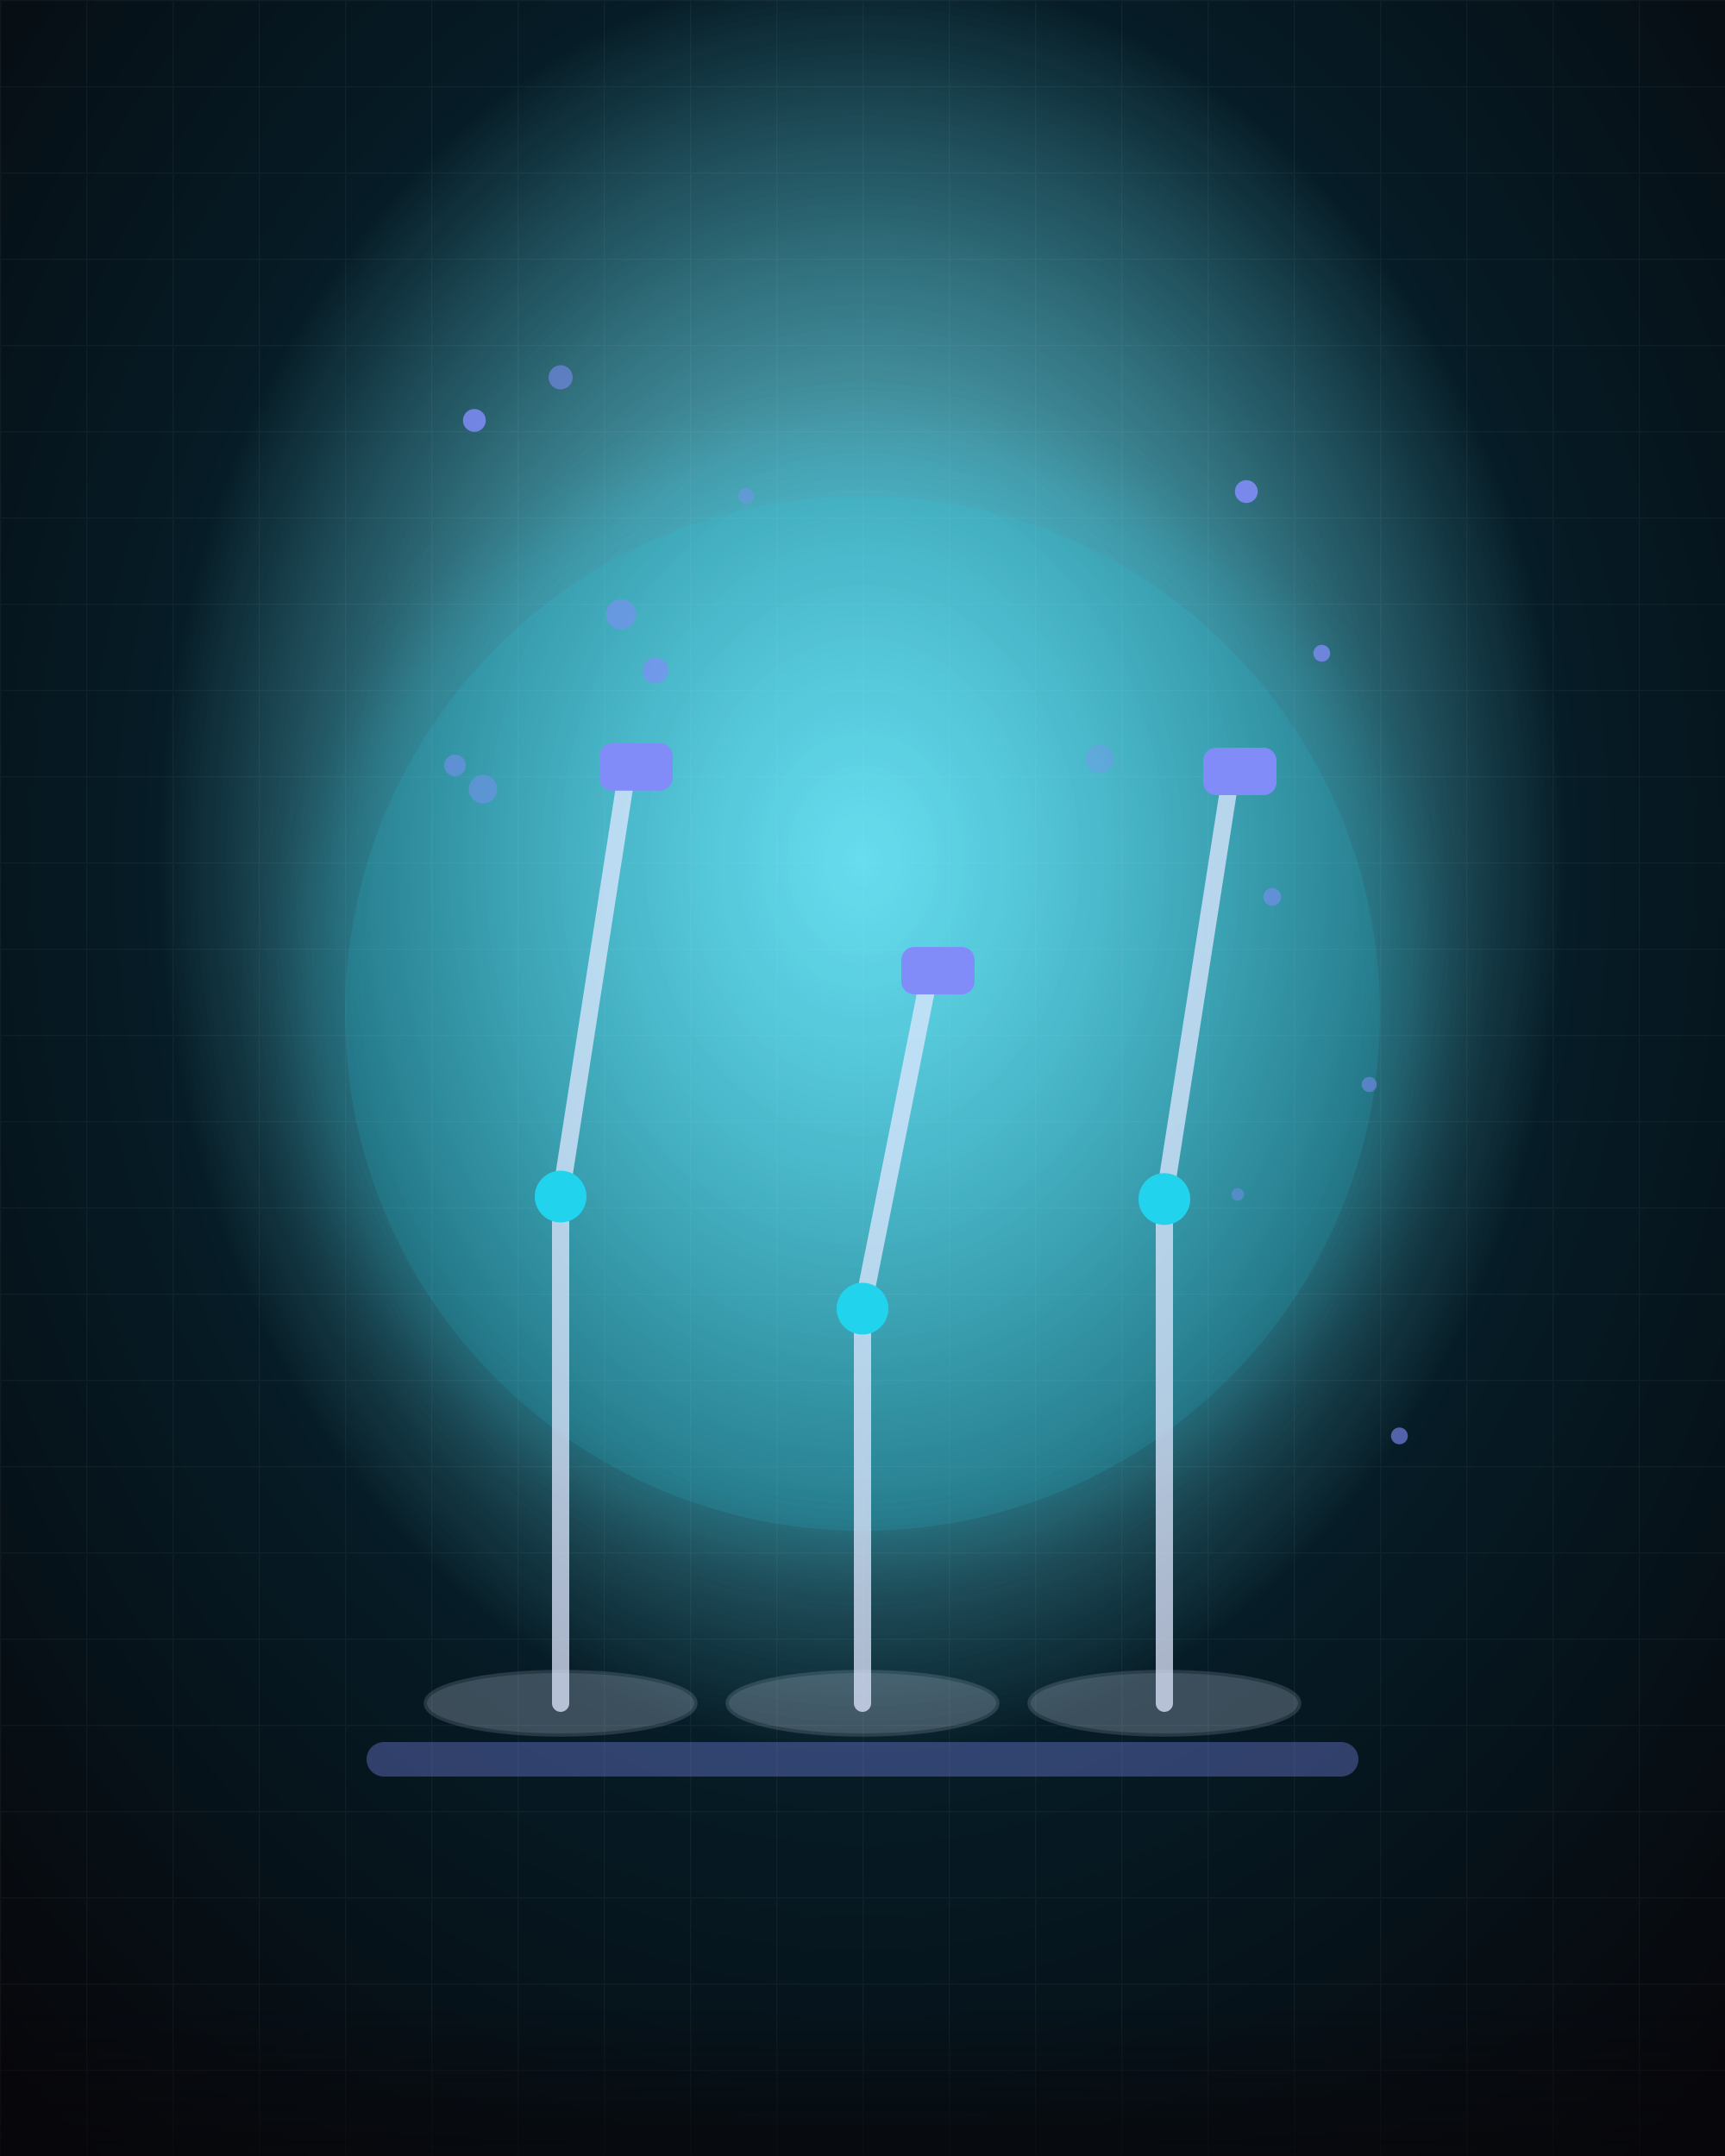
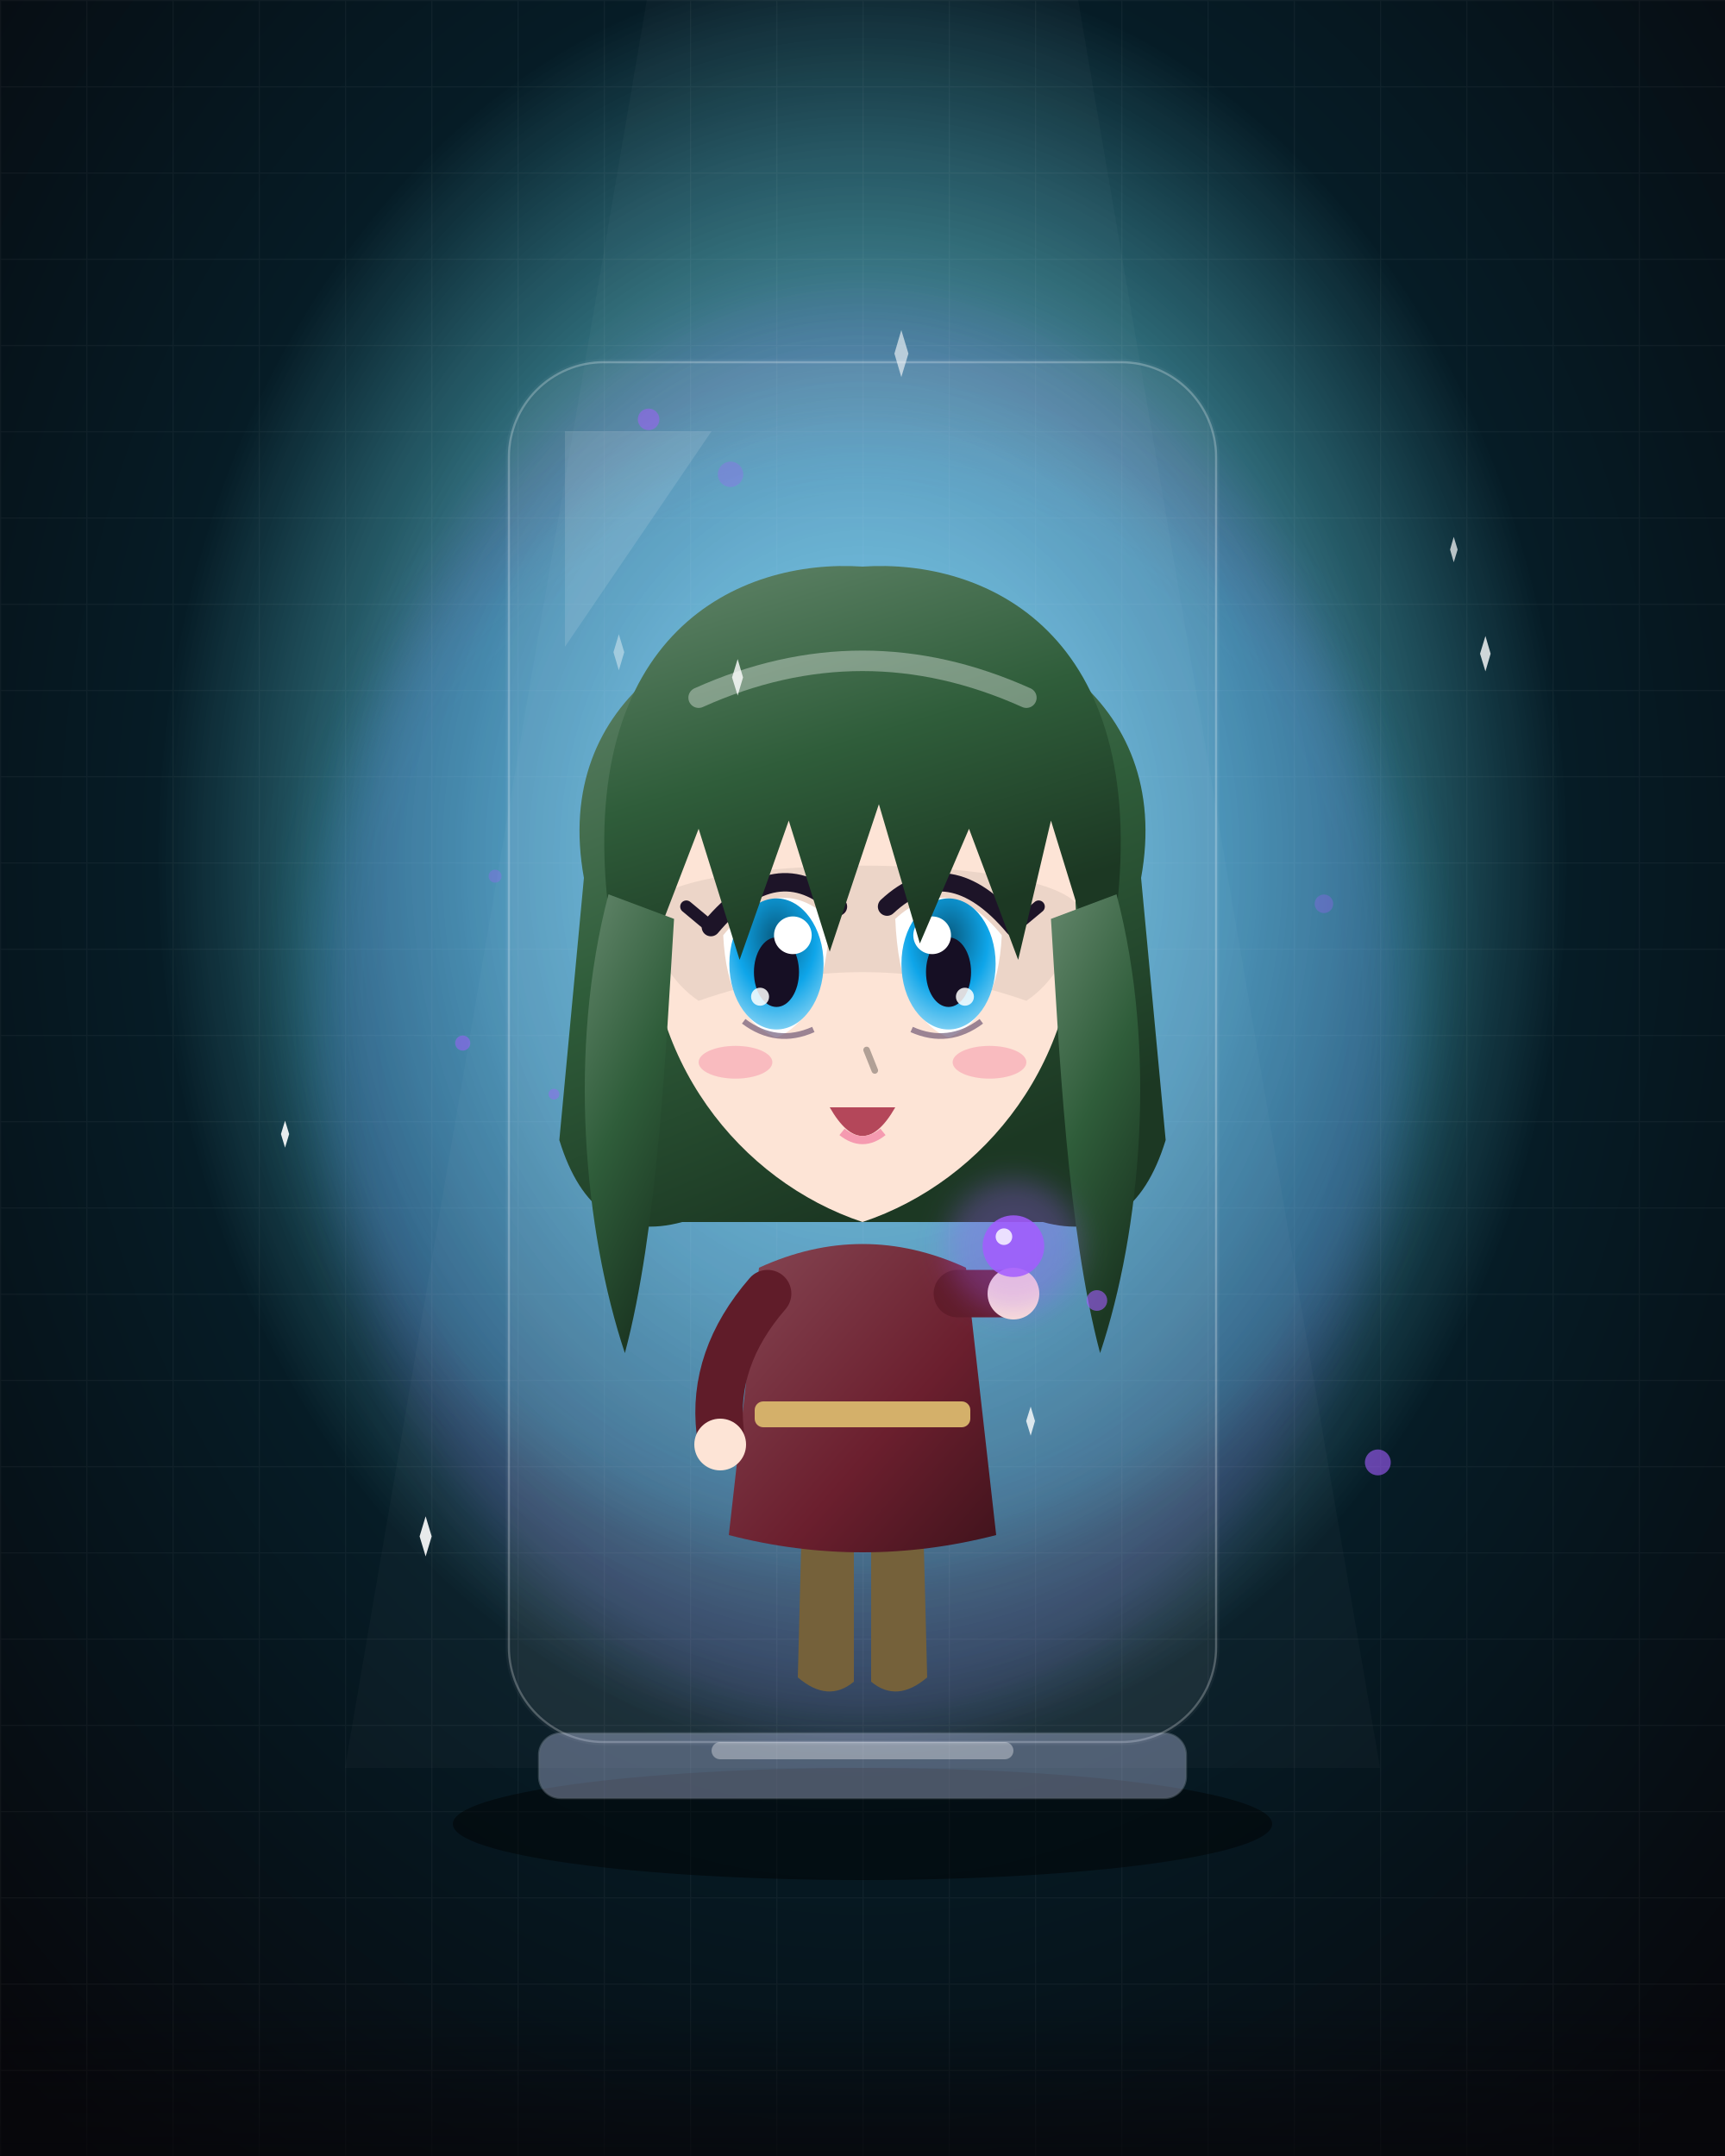
<svg xmlns="http://www.w3.org/2000/svg" viewBox="0 0 800 1000" role="img" aria-label="Jujutsu Kaisen Acrylic Display Stand — original artwork">
  <defs>
    <radialGradient id="p70ixbp-bg" cx="50%" cy="40%" r="75%">
      <stop offset="0" stop-color="#22d3ee" stop-opacity=".55" />
      <stop offset=".55" stop-color="#061c26" />
      <stop offset="1" stop-color="#07070b" />
    </radialGradient>
    <linearGradient id="p70ixbp-body" x1="0" y1="0" x2="1" y2="1">
      <stop offset="0" stop-color="#22d3ee" />
      <stop offset="1" stop-color="#818cf8" />
    </linearGradient>
    <linearGradient id="p70ixbp-base" x1="0" y1="0" x2="0" y2="1">
      <stop offset="0" stop-color="#2e2945" />
      <stop offset="1" stop-color="#110f1a" />
    </linearGradient>
    <filter id="p70ixbp-glow" x="-50%" y="-50%" width="200%" height="200%">
      <feGaussianBlur stdDeviation="14" />
    </filter>
    <linearGradient id="p70ixbp-floor" x1="0" y1="0" x2="0" y2="1">
      <stop offset="0" stop-color="#07070b" stop-opacity="0" />
      <stop offset="1" stop-color="#07070b" stop-opacity=".7" />
    </linearGradient>
    <pattern id="p70ixbp-grid" width="40" height="40" patternUnits="userSpaceOnUse">
      <path d="M40 0H0V40" fill="none" stroke="#fff" stroke-opacity=".04" />
    </pattern>
  </defs>
  <rect width="800" height="1000" fill="url(#p70ixbp-bg)" />
  <rect width="800" height="1000" fill="url(#p70ixbp-grid)" />
  <circle cx="400" cy="460" r="260" fill="#22d3ee" opacity=".16" filter="url(#p70ixbp-glow)" />
+   <defs>
+     <linearGradient id="p70ixbp-hair" x1="0" y1="0" x2="0.4" y2="1">
+       <stop offset="0" stop-color="#63866b" />
+       <stop offset=".55" stop-color="#2f5d3a" />
+       <stop offset="1" stop-color="#1c3823" />
+     </linearGradient>
+     <radialGradient id="p70ixbp-iris" cx="50%" cy="30%" r="70%">
+       <stop offset="0" stop-color="#085b80" />
+       <stop offset=".6" stop-color="#0ea5e9" />
+       <stop offset="1" stop-color="#7acef3" />
+     </radialGradient>
+     <linearGradient id="p70ixbp-cloth" x1="0" y1="0" x2="1" y2="1">
+       <stop offset="0" stop-color="#864754" />
+       <stop offset=".6" stop-color="#6b1f2e" />
+       <stop offset="1" stop-color="#40131c" />
+     </linearGradient>
+     <linearGradient id="p70ixbp-blade" x1="0" y1="0" x2="1" y2="0">
+       <stop offset="0" stop-color="#ffffff" />
+       <stop offset="1" stop-color="#a35cff" />
+     </linearGradient>
+     <filter id="p70ixbp-soft" x="-80%" y="-80%" width="260%" height="260%">
+       <feGaussianBlur stdDeviation="12" />
+     </filter>
+   </defs>
+   <ellipse cx="400" cy="470" rx="250" ry="330" fill="#a35cff" opacity=".14" filter="url(#p70ixbp-soft)" />
+   <path d="M300 0 L500 0 L640 820 L160 820Z" fill="#fff" opacity=".025" />
  <g>
-     <circle cx="400" cy="470" r="240" fill="#22d3ee" opacity=".12" />
-     <ellipse cx="260" cy="790" rx="62" ry="14" fill="#e0e7ff" opacity=".25" stroke="#e0e7ff" stroke-opacity=".6" stroke-width="3" />
-     <path d="M260 790 L260 554.994 L290 362.716" stroke="#e0e7ff" stroke-opacity=".75" stroke-width="8" fill="none" stroke-linecap="round" stroke-linejoin="round" />
-     <circle cx="260" cy="554.994" r="12" fill="#22d3ee" />
-     <rect x="278" y="344.716" width="34" height="22" rx="6" fill="#818cf8" />
-     <ellipse cx="400" cy="790" rx="62" ry="14" fill="#e0e7ff" opacity=".25" stroke="#e0e7ff" stroke-opacity=".6" stroke-width="3" />
-     <path d="M400 790 L400 606.975 L430 457.228" stroke="#e0e7ff" stroke-opacity=".75" stroke-width="8" fill="none" stroke-linecap="round" stroke-linejoin="round" />
-     <circle cx="400" cy="606.975" r="12" fill="#22d3ee" />
-     <rect x="418" y="439.228" width="34" height="22" rx="6" fill="#818cf8" />
-     <ellipse cx="540" cy="790" rx="62" ry="14" fill="#e0e7ff" opacity=".25" stroke="#e0e7ff" stroke-opacity=".6" stroke-width="3" />
-     <path d="M540 790 L540 556.143 L570 364.806" stroke="#e0e7ff" stroke-opacity=".75" stroke-width="8" fill="none" stroke-linecap="round" stroke-linejoin="round" />
-     <circle cx="540" cy="556.143" r="12" fill="#22d3ee" />
-     <rect x="558" y="346.806" width="34" height="22" rx="6" fill="#818cf8" />
-     <rect x="170" y="808" width="460" height="16" rx="8" fill="#818cf8" opacity=".35" />
-     <circle cx="590" cy="416" r="4.1" fill="#818cf8" opacity="0.58" />
-     <circle cx="224" cy="366" r="6.6" fill="#818cf8" opacity="0.49" />
-     <circle cx="649" cy="666" r="3.9" fill="#818cf8" opacity="0.62" />
-     <circle cx="288" cy="285" r="7.0" fill="#818cf8" opacity="0.58" />
-     <circle cx="578" cy="228" r="5.3" fill="#818cf8" opacity="0.89" />
-     <circle cx="574" cy="554" r="2.9" fill="#818cf8" opacity="0.45" />
-     <circle cx="260" cy="175" r="5.6" fill="#818cf8" opacity="0.57" />
-     <circle cx="304" cy="311" r="6.0" fill="#818cf8" opacity="0.69" />
-     <circle cx="635" cy="503" r="3.5" fill="#818cf8" opacity="0.54" />
-     <circle cx="613" cy="303" r="3.9" fill="#818cf8" opacity="0.76" />
-     <circle cx="211" cy="355" r="5.0" fill="#818cf8" opacity="0.54" />
-     <circle cx="220" cy="195" r="5.3" fill="#818cf8" opacity="0.84" />
-     <circle cx="510" cy="352" r="6.6" fill="#818cf8" opacity="0.37" />
-     <circle cx="346" cy="230" r="3.7" fill="#818cf8" opacity="0.44" />
+     <ellipse cx="400" cy="846" rx="190" ry="26" fill="#000" opacity=".45" />
+     <rect x="236" y="168" width="328" height="640" rx="44" fill="#ffffff" opacity=".07" stroke="#e0e7ff" stroke-opacity=".6" stroke-width="3" />
+     <g>
+       <g transform="translate(400 430) scale(1.9)">
+         <path d="M-68 -12 C-84 -100 84 -100 68 -12 L74 52 Q66 78 44 72 L-44 72 Q-66 78 -74 52Z" fill="url(#p70ixbp-hair)" />
+       </g>
+       <path d="M372 700 L370 778 Q384 790 396 780 L396 700Z M404 700 L404 780 Q416 790 430 778 L428 700Z" fill="#75613a" />
+       <path d="M352 588 Q400 566 448 588 L462 712 Q400 728 338 712Z" fill="url(#p70ixbp-cloth)" />
+       <rect x="350" y="650" width="100" height="12" rx="4" fill="#d4b06a" />
+       <path d="M356 600 Q330 630 334 664" stroke="#601c29" stroke-width="22" fill="none" stroke-linecap="round" />
+       <circle cx="334" cy="670" r="12" fill="#fde4d6" />
+       <path d="M444 600 Q462 600 470 600" stroke="#601c29" stroke-width="22" fill="none" stroke-linecap="round" />
+       <circle cx="470" cy="600" r="12" fill="#fde4d6" />
+       <g transform="translate(400 430) scale(1.9)">
+         <g>
+           <path d="M-52 -6 C-54 32 -30 62 0 72 C30 62 54 32 52 -6 C52 -60 -52 -60 -52 -6Z" fill="#fde4d6" />
+           <path d="M-52 -6 C-52 6 -46 14 -40 18 Q0 4 40 18 C46 14 52 6 52 -6 C40 -18 -40 -18 -52 -6Z" fill="#dfc9bc" opacity=".55" />
+           <path d="M-34 -24 Q-22 -31 -10 -26" stroke="#1f3c26" stroke-width="2.6" fill="none" stroke-linecap="round" />
+           <path d="M34 -24 Q22 -31 10 -26" stroke="#1f3c26" stroke-width="2.6" fill="none" stroke-linecap="round" />
+           <g>
+             <path d="M-34 2 Q-21 -14 -8 -2 Q-9 22 -21 27 Q-33 22 -34 2Z" fill="#fff" />
+             <ellipse cx="-21" cy="9" rx="11.5" ry="16" fill="url(#p70ixbp-iris)" />
+             <ellipse cx="-21" cy="11" rx="5.5" ry="8.5" fill="#160f24" />
+             <circle cx="-17" cy="2" r="4.6" fill="#fff" />
+             <circle cx="-25" cy="17" r="2.2" fill="#fff" opacity=".85" />
+             <path d="M-37 0 Q-21 -19 -6 -5" stroke="#1d1428" stroke-width="4.5" fill="none" stroke-linecap="round" />
+             <path d="M-37 0 l-6 -5" stroke="#1d1428" stroke-width="3" stroke-linecap="round" />
+             <path d="M-12 25 Q-21 29 -29 23" stroke="#5a4366" stroke-width="1.4" fill="none" opacity=".6" />
+           </g>
+           <g>
+             <path d="M34 2 Q21 -14 8 -2 Q9 22 21 27 Q33 22 34 2Z" fill="#fff" />
+             <ellipse cx="21" cy="9" rx="11.5" ry="16" fill="url(#p70ixbp-iris)" />
+             <ellipse cx="21" cy="11" rx="5.5" ry="8.5" fill="#160f24" />
+             <circle cx="17" cy="2" r="4.6" fill="#fff" />
+             <circle cx="25" cy="17" r="2.2" fill="#fff" opacity=".85" />
+             <path d="M37 0 Q21 -19 6 -5" stroke="#1d1428" stroke-width="4.5" fill="none" stroke-linecap="round" />
+             <path d="M37 0 l6 -5" stroke="#1d1428" stroke-width="3" stroke-linecap="round" />
+             <path d="M12 25 Q21 29 29 23" stroke="#5a4366" stroke-width="1.4" fill="none" opacity=".6" />
+           </g>
+           <path d="M1 30 l2 5" stroke="#b1a096" stroke-width="1.6" stroke-linecap="round" />
+           <ellipse cx="-31" cy="33" rx="9" ry="4" fill="#f58aa4" opacity=".45" />
+           <ellipse cx="31" cy="33" rx="9" ry="4" fill="#f58aa4" opacity=".45" />
+           <path d="M-8 44 Q0 58 8 44Z" fill="#b4475a" />
+           <path d="M-5 50 Q0 54 5 50" stroke="#f59ab0" stroke-width="2" fill="none" />
+           <path d="M-62 -4 C-70 -72 -30 -90 0 -88 C30 -90 70 -72 62 -4 L54 0 L46 -26 L38 8 L26 -24 L14 4 L4 -30 L-8 6 L-18 -26 L-30 8 L-40 -24 L-50 2Z" fill="url(#p70ixbp-hair)" />
+           <path d="M-62 -8 C-72 30 -68 74 -58 104 C-50 74 -48 30 -46 -2Z" fill="url(#p70ixbp-hair)" />
+           <path d="M62 -8 C72 30 68 74 58 104 C50 74 48 30 46 -2Z" fill="url(#p70ixbp-hair)" />
+           <path d="M-40 -56 Q0 -74 40 -56" stroke="#fff" stroke-opacity=".35" stroke-width="5" fill="none" stroke-linecap="round" />
+         </g>
+       </g>
+       <g transform="translate(470 600) scale(.55) translate(-470 -600)">
+         <circle cx="470.0" cy="560.0" r="26" fill="#a35cff" opacity=".85" />
+         <circle cx="470.0" cy="560.0" r="56" fill="#a35cff" opacity=".3" filter="url(#p70ixbp-soft)" />
+         <circle cx="462.0" cy="552.0" r="7" fill="#fff" opacity=".8" />
+       </g>
+     </g>
+     <path d="M262 200 L330 200 L262 300Z" fill="#fff" opacity=".12" />
+     <rect x="236" y="168" width="328" height="640" rx="44" fill="none" stroke="#fff" stroke-opacity=".25" stroke-width="1" />
+     <rect x="250" y="804" width="300" height="30" rx="10" fill="#cfd8ff" opacity=".35" stroke="#e0e7ff" stroke-opacity=".6" />
+     <rect x="330" y="808" width="140" height="8" rx="4" fill="#fff" opacity=".35" />
  </g>
+   <circle cx="214.6" cy="483.8" r="3.5" fill="#a35cff" opacity="0.5" />
+   <path d="M418.0 153.1 L421.3 164.0 L418.0 174.9 L414.8 164.0Z" fill="#fff" opacity="0.6" />
+   <circle cx="338.8" cy="220.0" r="5.9" fill="#a35cff" opacity="0.3" />
+   <path d="M197.4 703.3 L200.2 712.6 L197.4 721.9 L194.6 712.6Z" fill="#fff" opacity="0.9" />
+   <circle cx="614.0" cy="419.2" r="4.3" fill="#a35cff" opacity="0.3" />
+   <circle cx="256.9" cy="507.5" r="2.5" fill="#a35cff" opacity="0.4" />
+   <path d="M132.2 519.8 L134.1 526.0 L132.2 532.3 L130.3 526.0Z" fill="#fff" opacity="0.9" />
+   <circle cx="639.0" cy="678.3" r="6.0" fill="#a35cff" opacity="0.6" />
+   <path d="M674.2 249.0 L676.0 254.9 L674.2 260.8 L672.5 254.9Z" fill="#fff" opacity="0.7" />
+   <path d="M342.1 305.7 L344.6 314.2 L342.1 322.6 L339.5 314.2Z" fill="#fff" opacity="0.8" />
+   <path d="M287.0 294.2 L289.5 302.5 L287.0 310.9 L284.5 302.5Z" fill="#fff" opacity="0.4" />
+   <path d="M478.0 652.4 L480.0 659.1 L478.0 665.9 L475.9 659.1Z" fill="#fff" opacity="0.8" />
+   <circle cx="300.8" cy="194.5" r="5.0" fill="#a35cff" opacity="0.5" />
+   <circle cx="229.6" cy="406.4" r="3.0" fill="#a35cff" opacity="0.3" />
+   <path d="M688.9 295.0 L691.3 303.2 L688.9 311.4 L686.4 303.2Z" fill="#fff" opacity="0.8" />
+   <circle cx="508.7" cy="603.2" r="4.8" fill="#a35cff" opacity="0.6" />
  <rect y="930" width="800" height="70" fill="url(#p70ixbp-floor)" />
</svg>
